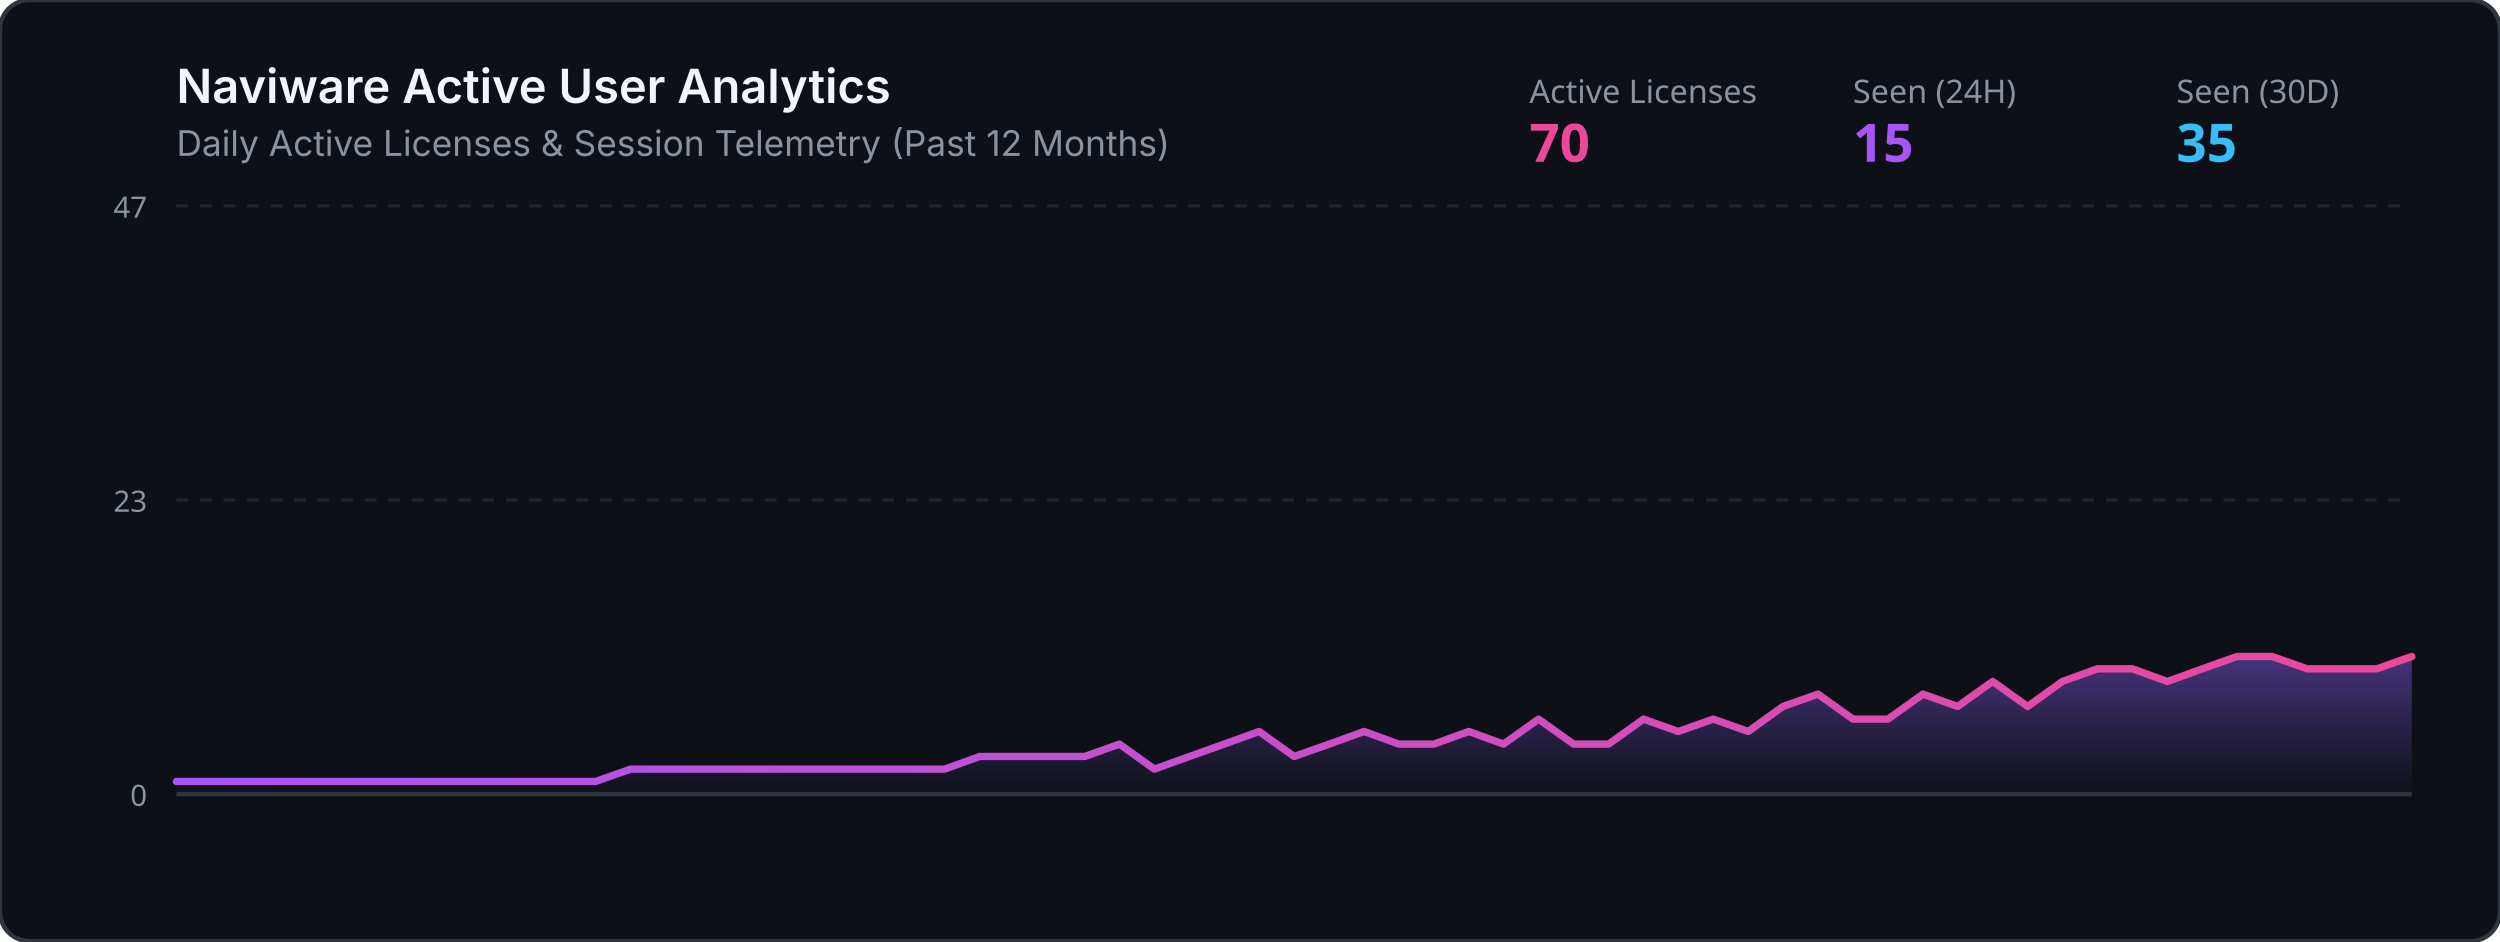
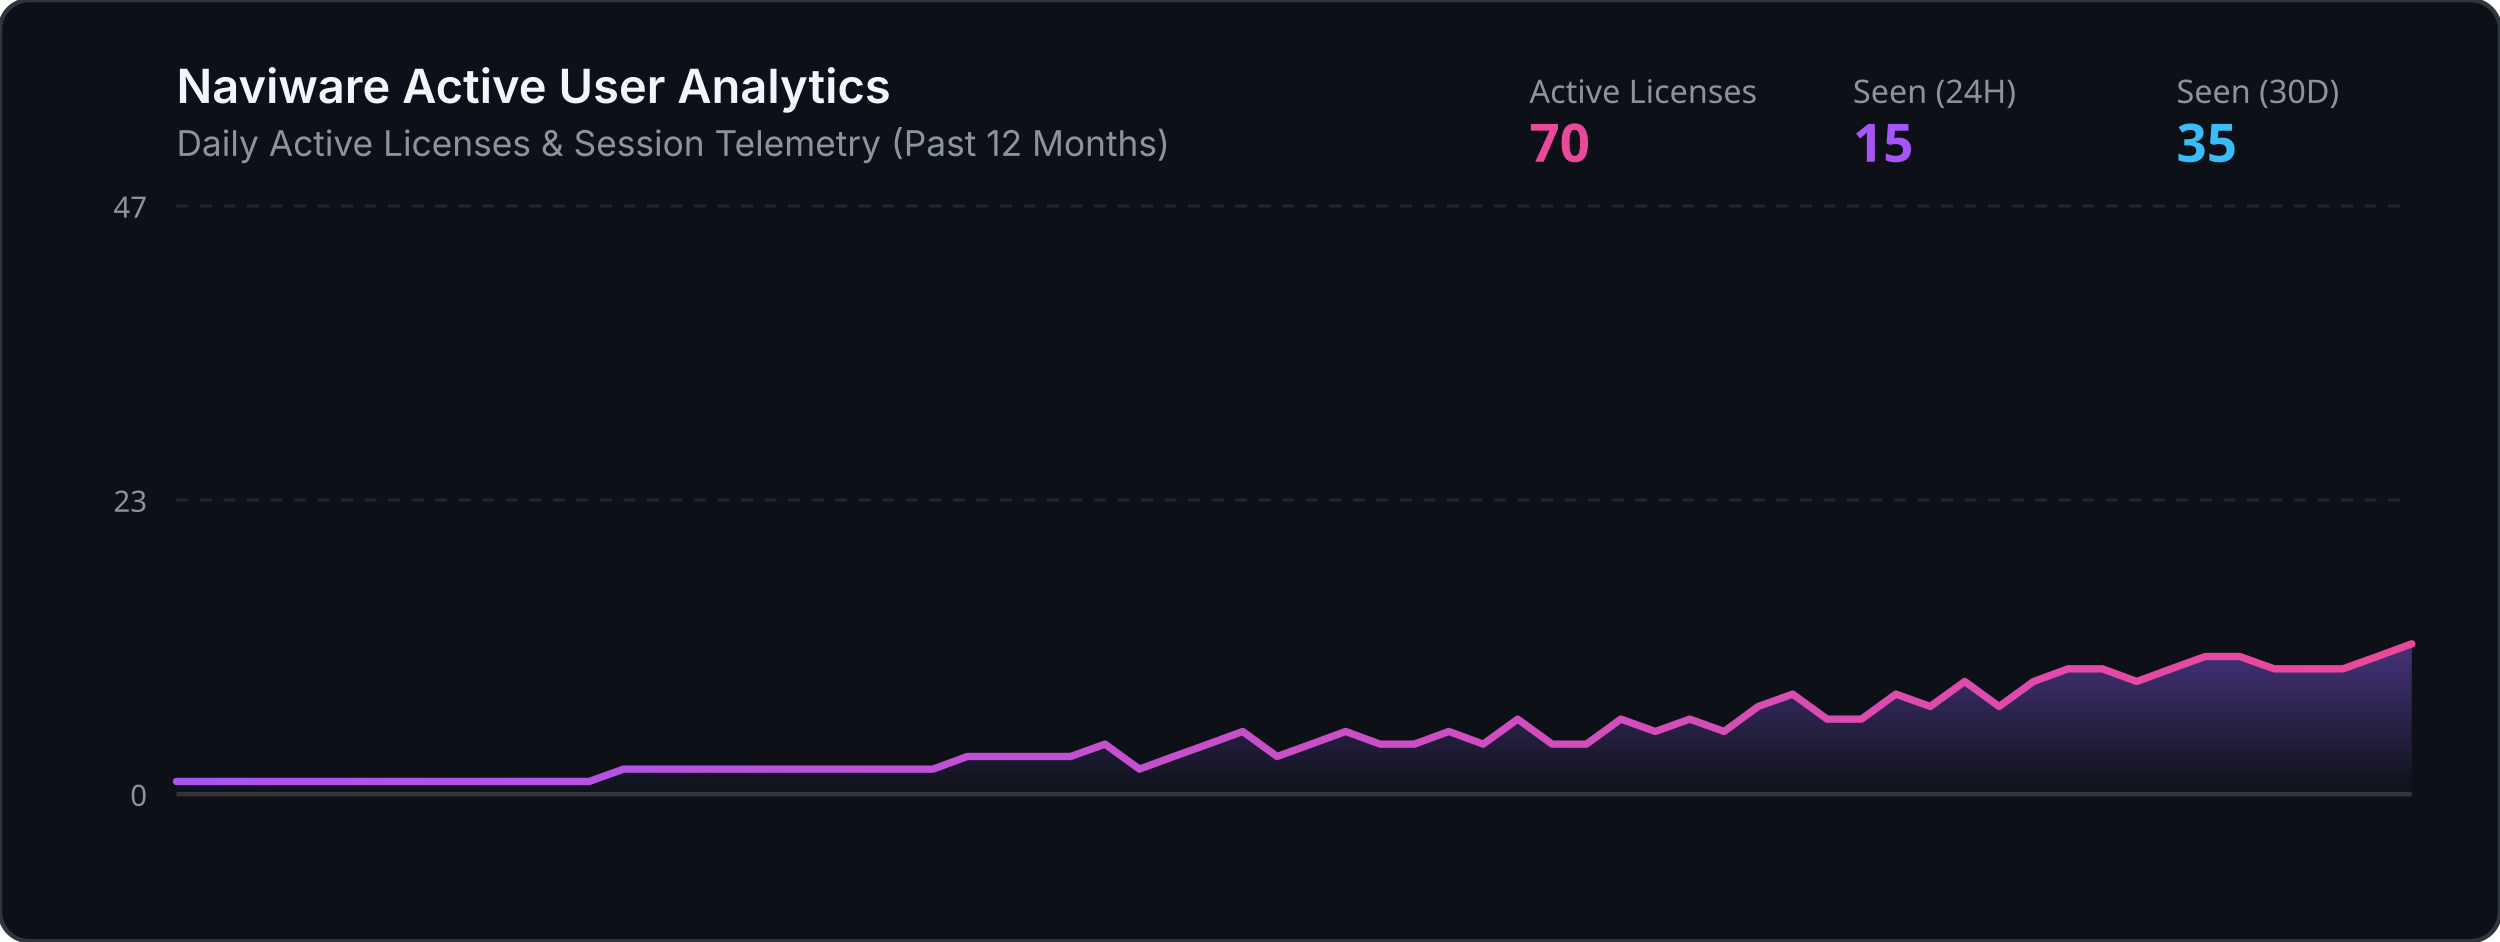
<svg xmlns="http://www.w3.org/2000/svg" viewBox="0 0 850 320" width="100%" height="320">
  <defs>
    <linearGradient id="grad" x1="0%" y1="0%" x2="0%" y2="100%">
      <stop offset="0%" stop-color="#8b5cf6" stop-opacity="0.45" />
      <stop offset="100%" stop-color="#8b5cf6" stop-opacity="0.0" />
    </linearGradient>
    <linearGradient id="lineGrad" x1="0%" y1="0%" x2="100%" y2="0%">
      <stop offset="0%" stop-color="#a855f7" />
      <stop offset="100%" stop-color="#ec4899" />
    </linearGradient>
  </defs>
  <rect width="850" height="320" rx="10" fill="#0d1117" stroke="#30363d" stroke-width="1.5" />
  <text x="60" y="35" fill="#f0f6fc" font-family="-apple-system,BlinkMacSystemFont,Segoe UI,sans-serif" font-size="16" font-weight="600">Naviware Active User Analytics</text>
  <text x="60" y="53" fill="#8b949e" font-family="-apple-system,BlinkMacSystemFont,Segoe UI,sans-serif" font-size="12">Daily Active Licenses &amp; Session Telemetry (Past 12 Months)</text>
  <text x="520" y="35" fill="#8b949e" font-family="sans-serif" font-size="11">Active Licenses</text>
  <text x="520" y="55" fill="#ec4899" font-family="sans-serif" font-size="18" font-weight="bold">70</text>
  <text x="630" y="35" fill="#8b949e" font-family="sans-serif" font-size="11">Seen (24H)</text>
  <text x="630" y="55" fill="#a855f7" font-family="sans-serif" font-size="18" font-weight="bold">15</text>
  <text x="740" y="35" fill="#8b949e" font-family="sans-serif" font-size="11">Seen (30D)</text>
  <text x="740" y="55" fill="#38bdf8" font-family="sans-serif" font-size="18" font-weight="bold">35</text>
  <line x1="60" y1="70" x2="820" y2="70" stroke="#21262d" stroke-width="1" stroke-dasharray="4" />
  <line x1="60" y1="170.0" x2="820" y2="170.0" stroke="#21262d" stroke-width="1" stroke-dasharray="4" />
  <line x1="60" y1="270" x2="820" y2="270" stroke="#30363d" stroke-width="1.5" />
  <text x="50" y="74" fill="#8b949e" font-family="sans-serif" font-size="10" text-anchor="end">47</text>
  <text x="50" y="174.0" fill="#8b949e" font-family="sans-serif" font-size="10" text-anchor="end">23</text>
  <text x="50" y="274" fill="#8b949e" font-family="sans-serif" font-size="10" text-anchor="end">0</text>
-   <polygon points="60,270 60.0,265.7 71.9,265.7 83.8,265.7 95.6,265.7 107.5,265.7 119.4,265.7 131.2,265.7 143.1,265.7 155.0,265.7 166.9,265.7 178.8,265.7 190.6,265.7 202.5,265.7 214.4,261.5 226.2,261.5 238.1,261.5 250.0,261.5 261.9,261.5 273.8,261.5 285.6,261.5 297.5,261.5 309.4,261.5 321.2,261.5 333.1,257.2 345.0,257.2 356.9,257.2 368.8,257.2 380.6,253.0 392.5,261.5 404.4,257.2 416.2,253.0 428.1,248.7 440.0,257.2 451.9,253.0 463.8,248.7 475.6,253.0 487.5,253.0 499.4,248.7 511.2,253.0 523.1,244.5 535.0,253.0 546.9,253.0 558.8,244.5 570.6,248.7 582.5,244.5 594.4,248.7 606.2,240.2 618.1,236.0 630.0,244.5 641.9,244.5 653.8,236.0 665.6,240.2 677.5,231.7 689.4,240.2 701.2,231.7 713.1,227.4 725.0,227.4 736.9,231.7 748.8,227.4 760.6,223.2 772.5,223.2 784.4,227.4 796.2,227.4 808.1,227.4 820.0,223.2 820,270" fill="url(#grad)" />
-   <polyline points="60.0,265.7 71.9,265.7 83.8,265.7 95.6,265.7 107.5,265.7 119.4,265.7 131.2,265.7 143.1,265.7 155.0,265.7 166.9,265.7 178.8,265.7 190.6,265.7 202.5,265.7 214.4,261.5 226.2,261.5 238.1,261.5 250.0,261.5 261.9,261.5 273.8,261.5 285.6,261.5 297.5,261.5 309.4,261.5 321.2,261.5 333.1,257.2 345.0,257.2 356.9,257.2 368.8,257.2 380.6,253.0 392.5,261.5 404.4,257.2 416.2,253.0 428.1,248.7 440.0,257.2 451.9,253.0 463.8,248.7 475.6,253.0 487.5,253.0 499.4,248.7 511.2,253.0 523.1,244.5 535.0,253.0 546.9,253.0 558.8,244.5 570.6,248.7 582.5,244.5 594.4,248.7 606.2,240.2 618.1,236.0 630.0,244.5 641.9,244.5 653.8,236.0 665.6,240.2 677.5,231.7 689.4,240.2 701.2,231.7 713.1,227.4 725.0,227.4 736.9,231.7 748.8,227.4 760.6,223.2 772.5,223.2 784.4,227.4 796.2,227.4 808.1,227.4 820.0,223.2" fill="none" stroke="url(#lineGrad)" stroke-width="2.5" stroke-linecap="round" stroke-linejoin="round" />
+   <polygon points="60,270 60.0,265.7 71.7,265.7 83.4,265.7 95.1,265.7 106.8,265.7 118.5,265.7 130.2,265.7 141.8,265.7 153.5,265.7 165.2,265.7 176.9,265.7 188.6,265.7 200.3,265.7 212.0,261.5 223.7,261.5 235.4,261.5 247.1,261.5 258.8,261.5 270.5,261.5 282.2,261.5 293.8,261.5 305.5,261.5 317.2,261.5 328.9,257.2 340.6,257.2 352.3,257.2 364.0,257.2 375.7,253.0 387.4,261.5 399.1,257.2 410.8,253.0 422.5,248.7 434.2,257.2 445.8,253.0 457.5,248.7 469.2,253.0 480.9,253.0 492.6,248.7 504.3,253.0 516.0,244.5 527.7,253.0 539.4,253.0 551.1,244.5 562.8,248.7 574.5,244.5 586.2,248.7 597.8,240.2 609.5,236.0 621.2,244.5 632.9,244.5 644.6,236.0 656.3,240.2 668.0,231.7 679.7,240.2 691.4,231.7 703.1,227.4 714.8,227.4 726.5,231.7 738.2,227.4 749.8,223.2 761.5,223.2 773.2,227.4 784.9,227.4 796.6,227.4 808.3,223.2 820.0,218.9 820,270" fill="url(#grad)" />
+   <polyline points="60.0,265.7 71.7,265.7 83.4,265.7 95.1,265.7 106.8,265.7 118.5,265.7 130.2,265.7 141.8,265.7 153.5,265.7 165.2,265.7 176.9,265.7 188.6,265.7 200.3,265.7 212.0,261.5 223.7,261.5 235.4,261.5 247.1,261.5 258.8,261.5 270.5,261.5 282.2,261.5 293.8,261.5 305.5,261.5 317.2,261.5 328.9,257.2 340.6,257.2 352.3,257.2 364.0,257.2 375.7,253.0 387.4,261.5 399.1,257.2 410.8,253.0 422.5,248.7 434.2,257.2 445.8,253.0 457.5,248.7 469.2,253.0 480.9,253.0 492.6,248.7 504.3,253.0 516.0,244.5 527.7,253.0 539.4,253.0 551.1,244.5 562.8,248.7 574.5,244.5 586.2,248.7 597.8,240.2 609.5,236.0 621.2,244.5 632.9,244.5 644.6,236.0 656.3,240.2 668.0,231.7 679.7,240.2 691.4,231.7 703.1,227.4 714.8,227.4 726.5,231.7 738.2,227.4 749.8,223.2 761.5,223.2 773.2,227.4 784.9,227.4 796.6,227.4 808.3,223.2 820.0,218.9" fill="none" stroke="url(#lineGrad)" stroke-width="2.5" stroke-linecap="round" stroke-linejoin="round" />
</svg>
